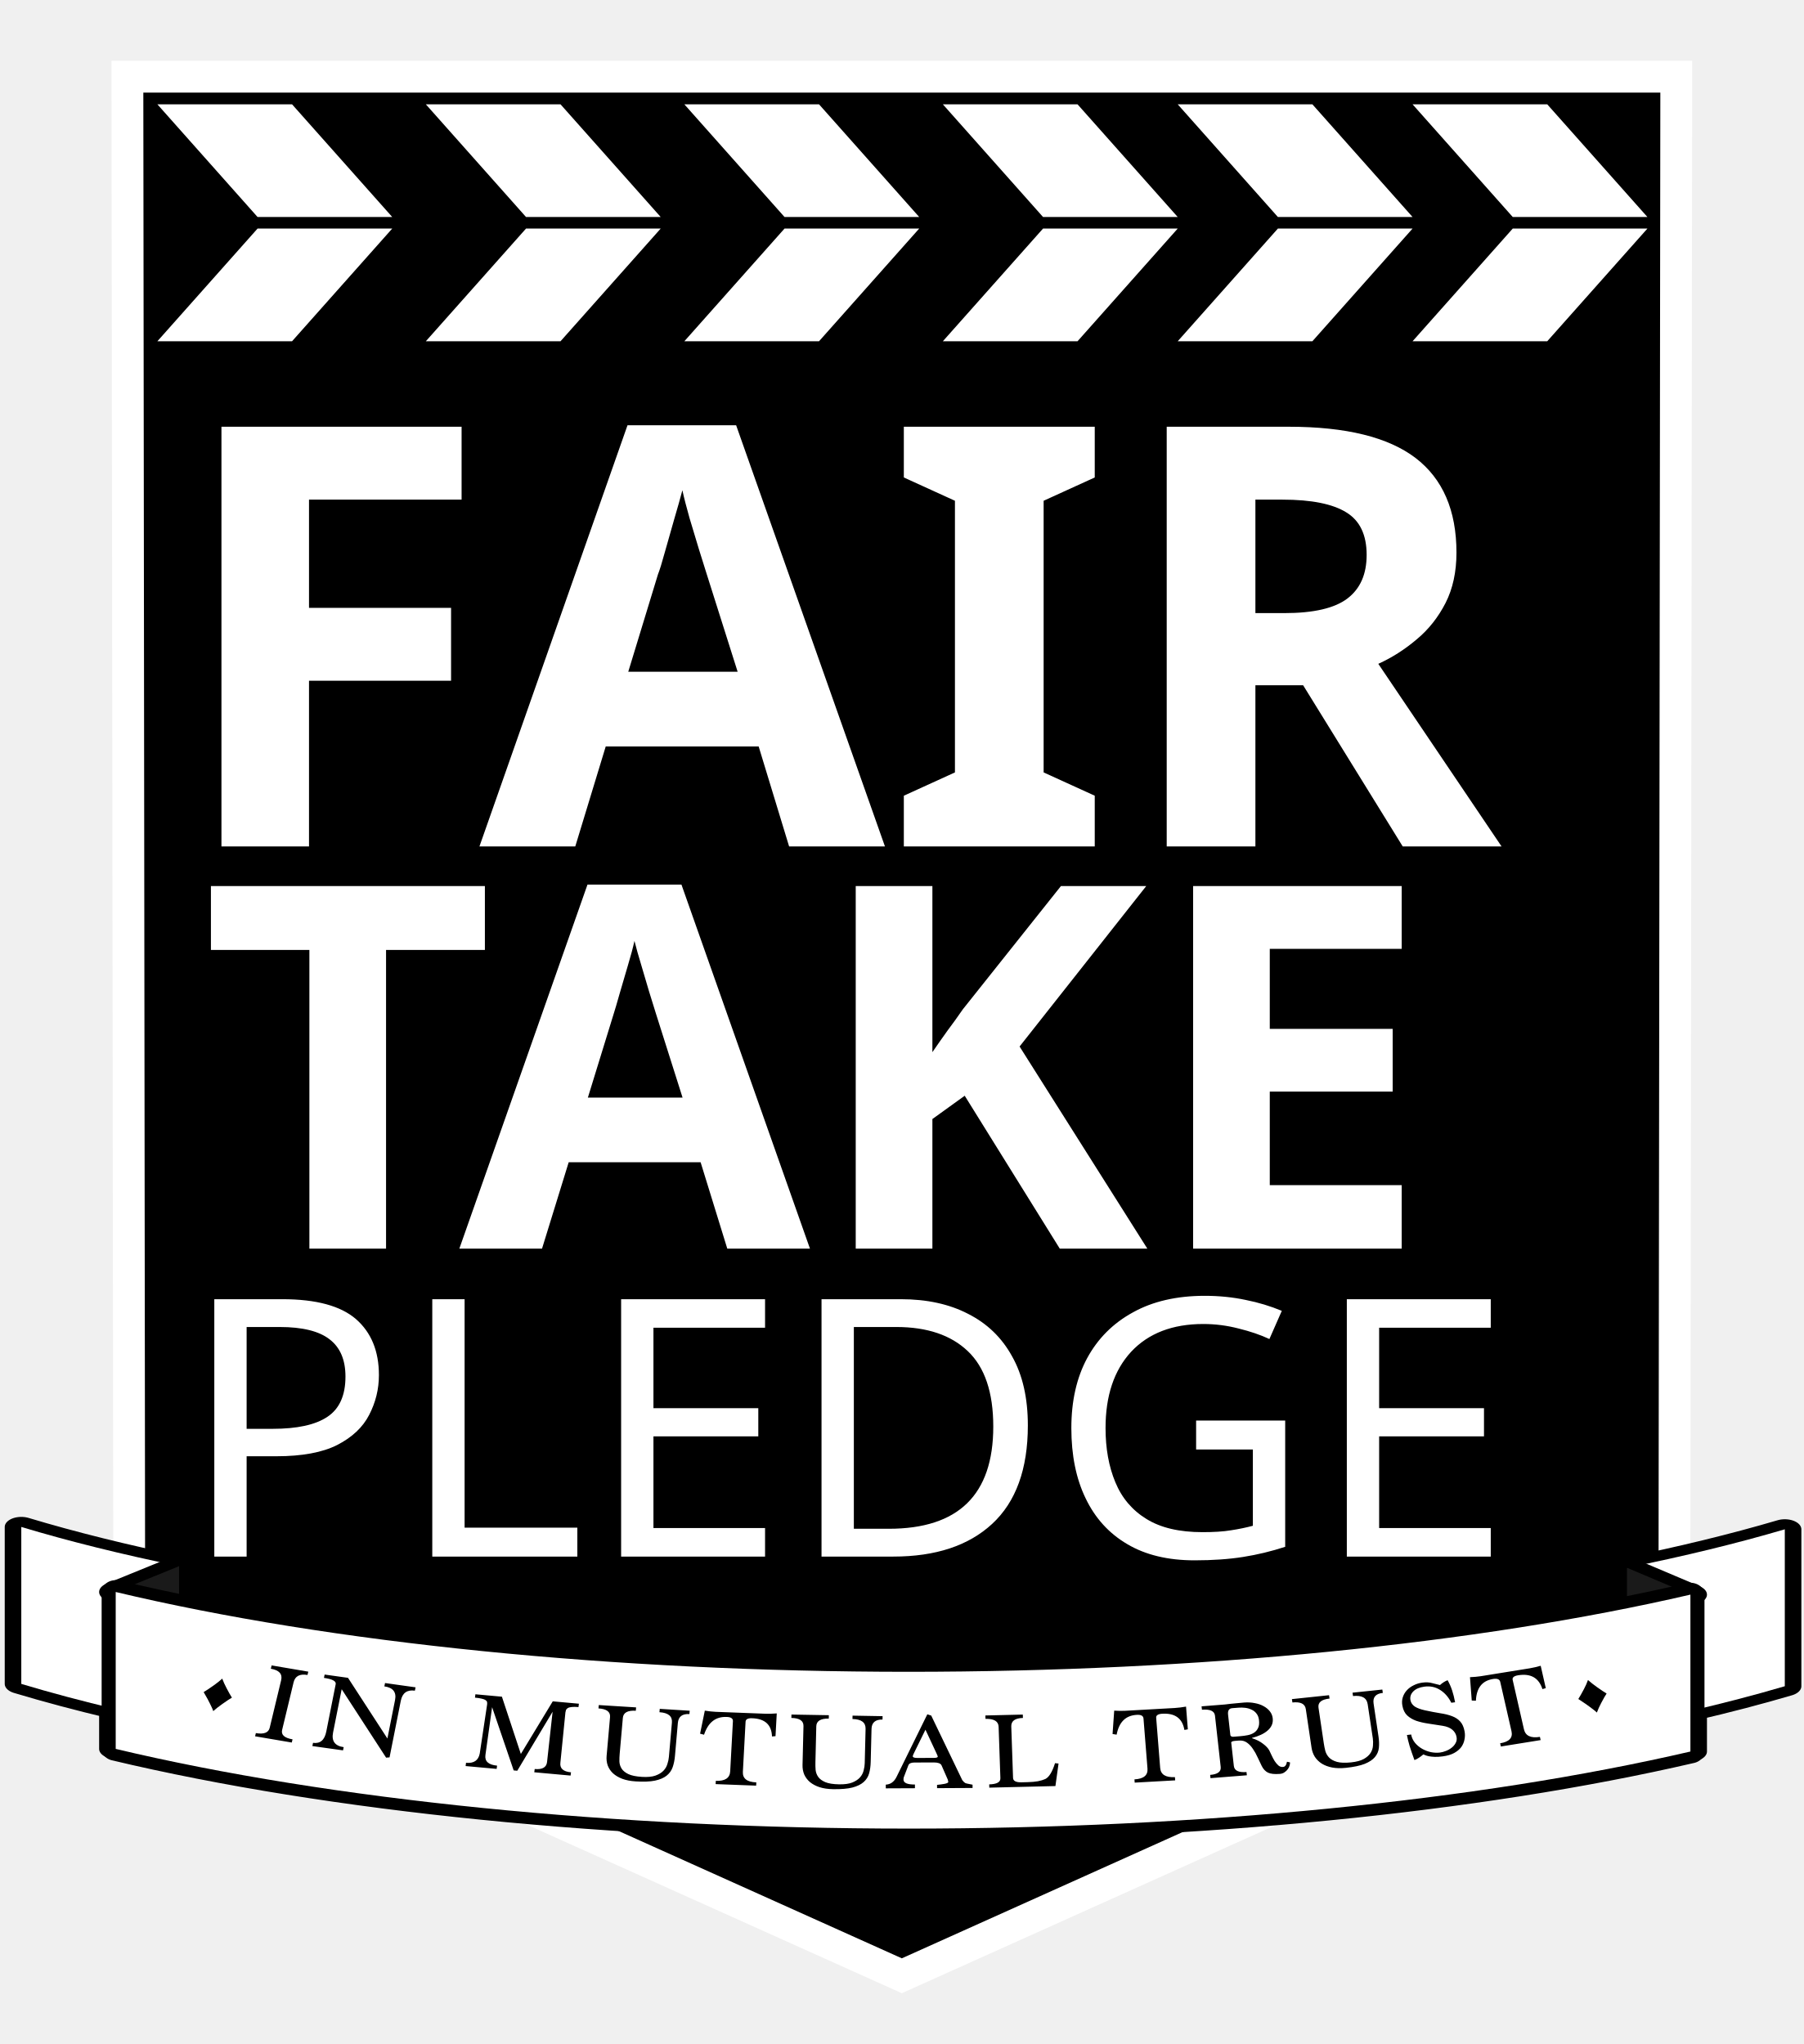
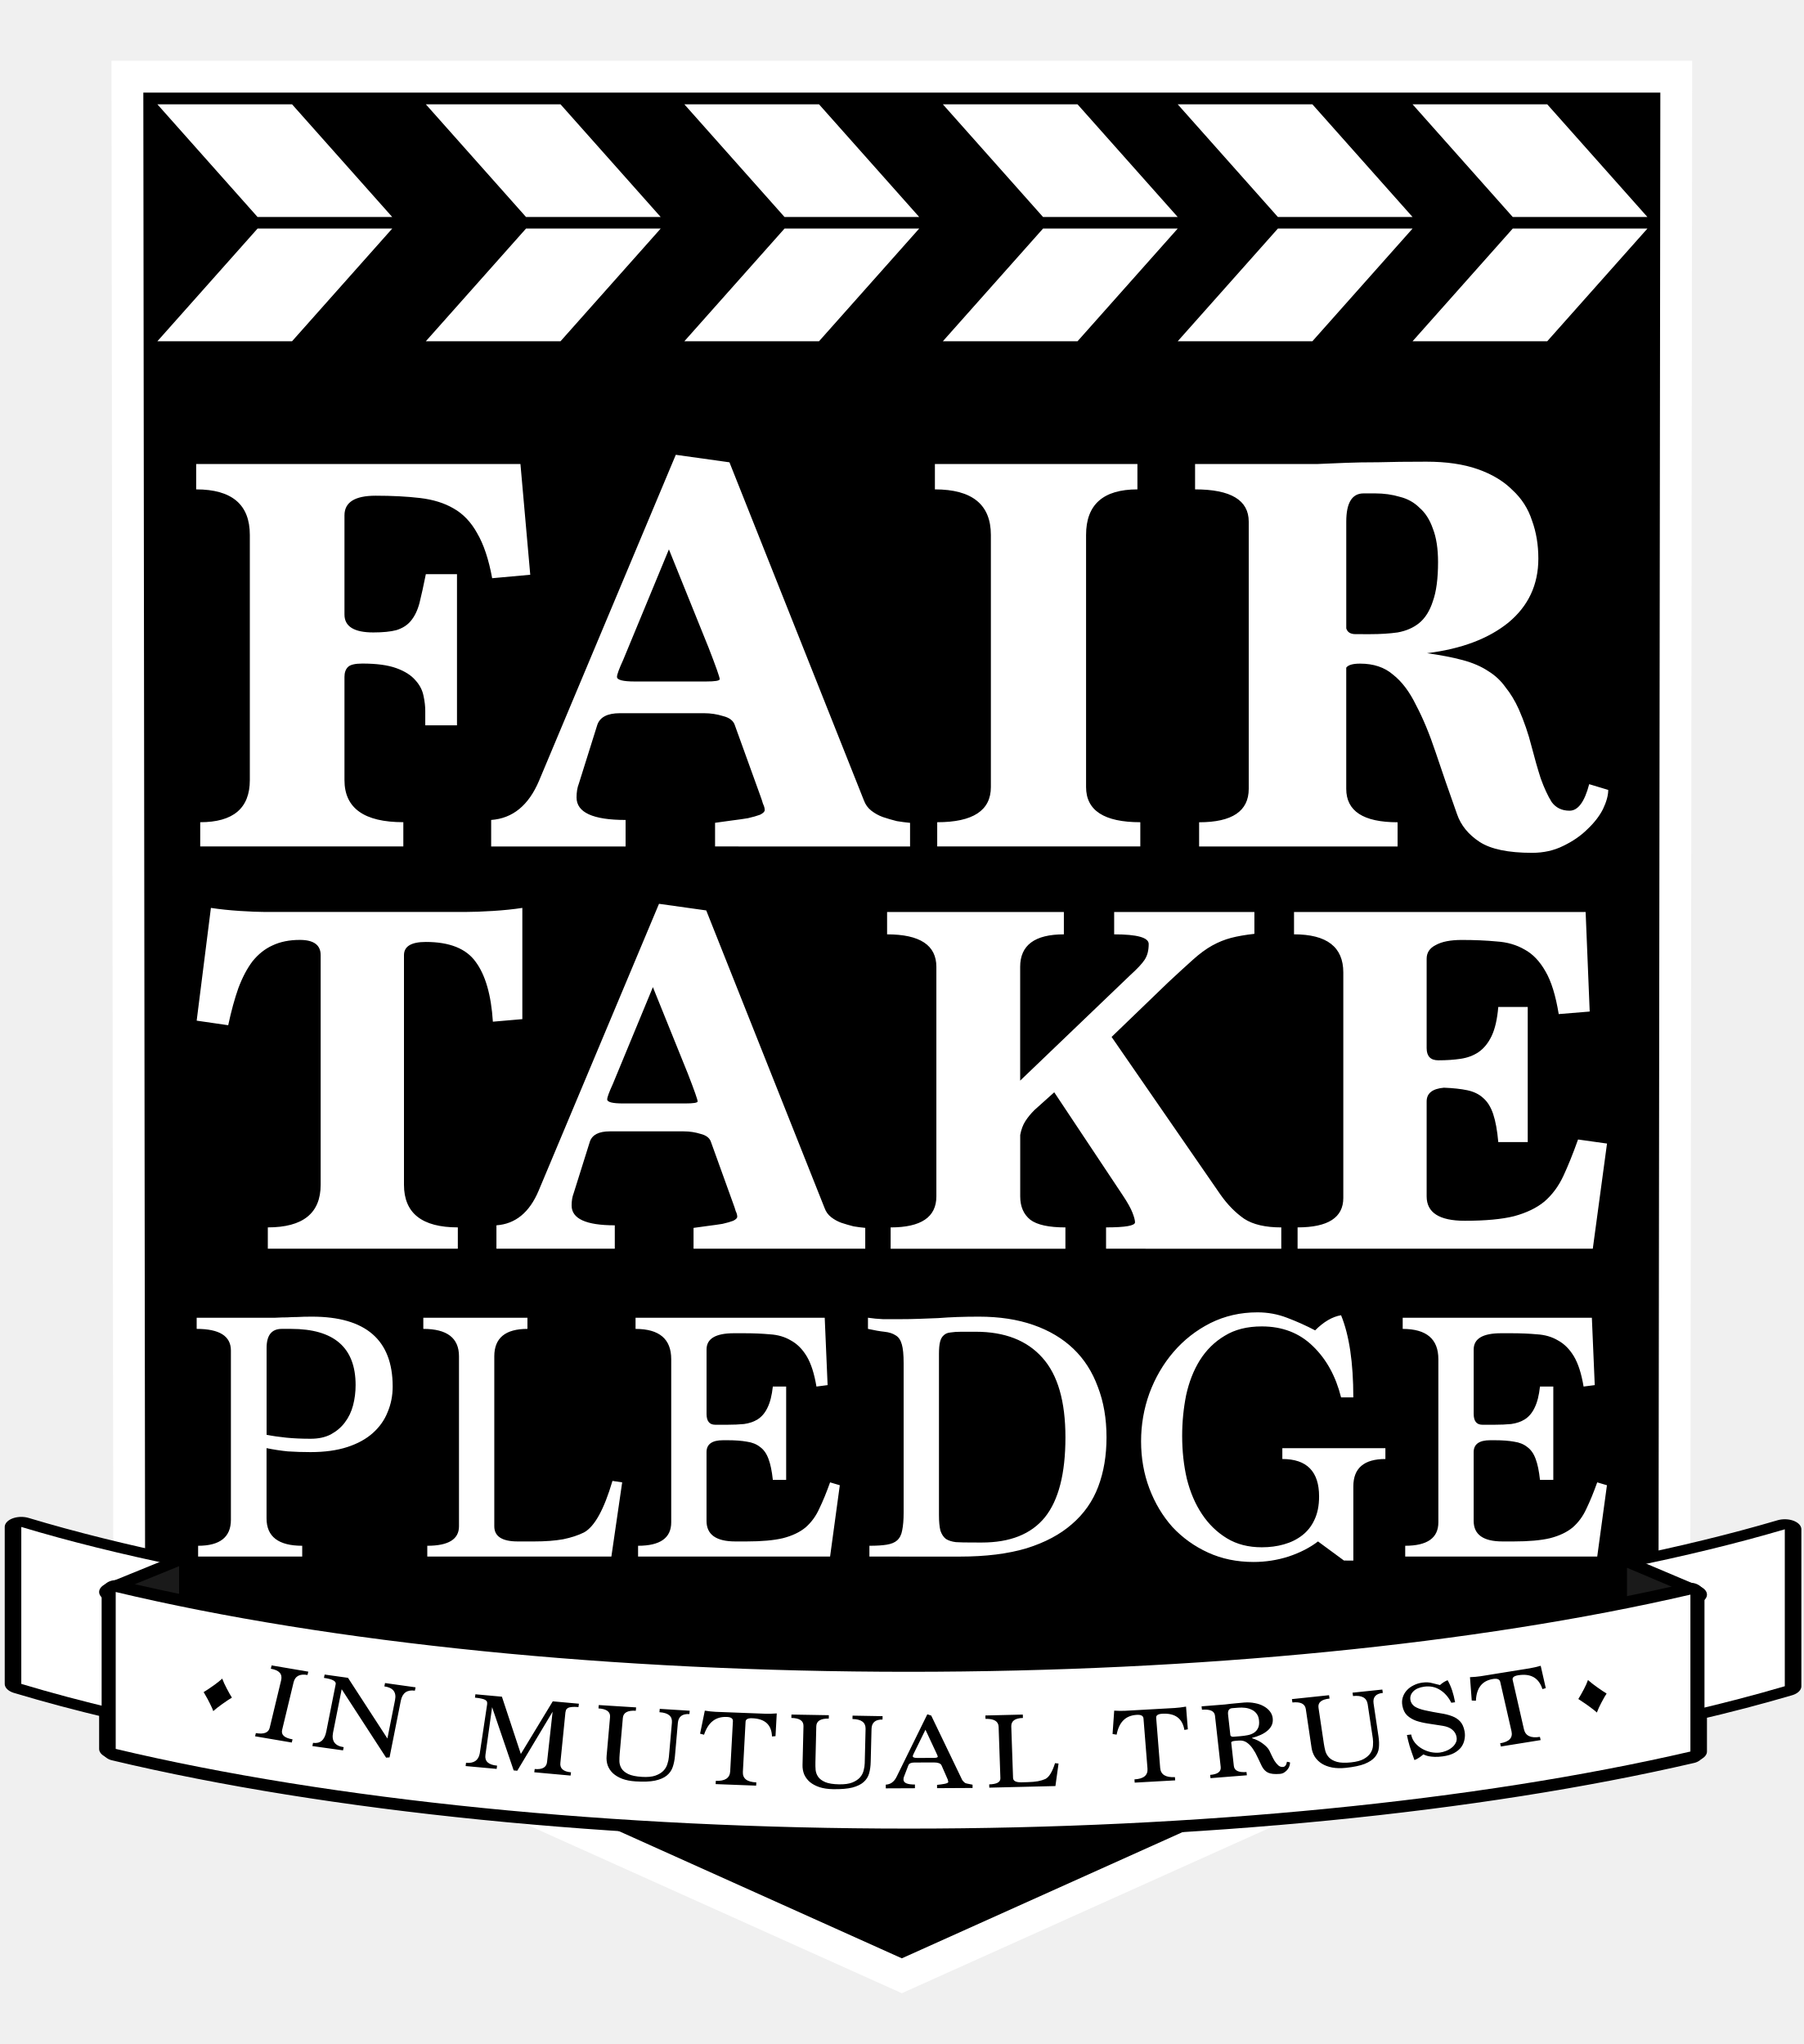
<svg xmlns="http://www.w3.org/2000/svg" width="75mm" height="85mm" viewBox="0 0 75 85" version="1.1" id="svg1">
  <defs id="defs1" />
  <g id="layer1" style="display:inline">
    <path id="path12" style="display:inline;fill:#ffffff;fill-opacity:1;stroke:#ffffff;stroke-width:2.646;stroke-dasharray:none;stroke-opacity:1" d="M 37.495,81.437 6.035,67.291 5.959,3.85 l 63.072,-1e-6 -0.077,63.441 z" />
    <path id="path1" style="stroke-width:0.265" d="M 37.495,81.437 6.035,67.291 5.959,3.85 l 63.072,-1e-6 -0.077,63.441 z" />
-     <text xml:space="preserve" style="font-weight:bold;font-size:24.441px;font-family:Marion;-inkscape-font-specification:'Marion Bold';writing-mode:lr-tb;direction:ltr;fill:#ffffff;stroke-width:6.62;paint-order:stroke fill markers" x="7.004" y="35.2" id="text1">
-       <tspan id="tspan1" style="stroke-width:6.62" x="7.004" y="35.2">FAIR</tspan>
-     </text>
-     <text xml:space="preserve" style="font-weight:bold;font-size:21.122px;font-family:Marion;-inkscape-font-specification:'Marion Bold';writing-mode:lr-tb;direction:ltr;fill:#ffffff;stroke-width:5.721;paint-order:stroke fill markers" x="8.346" y="51.928" id="text2">
-       <tspan id="tspan2" style="stroke-width:5.721" x="8.346" y="51.928">TAKE</tspan>
-     </text>
-     <text xml:space="preserve" style="font-weight:bold;font-size:14.981px;font-family:Marion;-inkscape-font-specification:'Marion Bold';writing-mode:lr-tb;direction:ltr;fill:#ffffff;stroke-width:4.057;paint-order:stroke fill markers" x="7.458" y="64.73" id="text6">
-       <tspan id="tspan3" style="font-style:normal;font-variant:normal;font-weight:normal;font-stretch:normal;font-family:Marion;-inkscape-font-specification:Marion;stroke-width:4.057" x="7.458" y="64.73">PLEDGE</tspan>
-     </text>
+     <path d="m 8.324,35.2 v -1.008 q 2.063,0 2.063,-1.751 V 22.246 q 0,-1.895 -2.231,-1.895 V 19.295 H 21.638 l 0.408,4.606 -1.583,0.144 q -0.216,-1.175 -0.624,-1.871 -0.384,-0.696 -0.984,-1.032 -0.576,-0.336 -1.391,-0.432 -0.816,-0.096 -1.847,-0.096 -1.295,0 -1.295,0.816 v 4.126 q 0,0.744 1.199,0.744 0.6,0 0.96,-0.096 0.384,-0.12 0.6,-0.384 0.24,-0.288 0.36,-0.744 0.12,-0.48 0.264,-1.199 h 1.295 v 6.285 h -1.319 v -0.6 q 0,-0.288 -0.072,-0.624 -0.072,-0.36 -0.336,-0.648 -0.264,-0.312 -0.792,-0.504 -0.528,-0.192 -1.415,-0.192 -0.456,0 -0.6,0.144 -0.144,0.144 -0.144,0.408 v 4.294 q 0,1.751 2.447,1.751 v 1.008 z m 21.406,0 v -0.984 q 0.336,-0.048 0.696,-0.096 0.384,-0.048 0.672,-0.096 0.312,-0.072 0.504,-0.144 0.192,-0.096 0.192,-0.192 0,-0.12 -0.072,-0.264 -0.048,-0.168 -0.12,-0.36 L 30.545,30.138 Q 30.449,29.875 30.065,29.779 29.681,29.659 29.273,29.659 H 25.771 q -0.768,0 -0.936,0.48 l -0.768,2.447 q -0.048,0.12 -0.072,0.264 -0.024,0.144 -0.024,0.312 0,0.936 2.039,0.936 v 1.103 h -5.589 v -1.103 q 1.343,-0.096 1.991,-1.631 l 5.685,-13.554 2.231,0.312 5.589,14.057 q 0.096,0.264 0.312,0.432 0.216,0.168 0.48,0.264 0.288,0.096 0.576,0.168 0.288,0.048 0.552,0.072 v 0.984 z m -1.919,-12.354 -1.895,4.582 q -0.264,0.576 -0.264,0.72 0,0.192 0.744,0.192 h 2.951 q 0.576,0 0.576,-0.096 0,-0.12 -0.456,-1.295 z m 11.155,12.354 v -1.008 q 2.231,0 2.231,-1.463 V 22.246 q 0,-1.895 -2.327,-1.895 v -1.056 h 8.42 v 1.056 q -2.135,0 -2.135,1.895 V 32.729 q 0,1.463 2.255,1.463 v 1.008 z m 17.992,-8.828 q 0.648,0 1.151,-0.072 0.528,-0.096 0.888,-0.384 0.384,-0.312 0.576,-0.912 0.216,-0.6 0.216,-1.631 0,-0.84 -0.216,-1.391 -0.192,-0.552 -0.552,-0.864 -0.336,-0.336 -0.816,-0.456 -0.48,-0.144 -1.032,-0.144 h -0.48 q -0.72,0 -0.72,1.175 v 4.438 q 0.072,0.24 0.384,0.24 z m 9.907,6.477 q 0,0.336 -0.216,0.792 -0.216,0.432 -0.648,0.84 -0.408,0.408 -1.008,0.696 -0.576,0.288 -1.295,0.288 -1.487,0 -2.183,-0.456 -0.696,-0.456 -0.936,-1.151 -0.504,-1.415 -0.888,-2.567 -0.384,-1.151 -0.816,-1.967 -0.408,-0.84 -0.96,-1.271 -0.528,-0.456 -1.367,-0.456 -0.456,0 -0.576,0.168 v 5.038 q 0,1.391 2.135,1.391 v 1.008 h -8.252 v -1.008 q 2.063,0 2.063,-1.391 V 21.694 q 0,-1.343 -2.231,-1.343 v -1.056 h 3.766 q 0.792,0 1.343,0 0.552,-0.024 1.151,-0.048 0.6,-0.024 1.367,-0.024 0.792,-0.024 1.991,-0.024 1.247,0 2.135,0.312 0.888,0.312 1.439,0.864 0.576,0.528 0.816,1.271 0.264,0.72 0.264,1.583 0,1.631 -1.247,2.663 -1.247,1.008 -3.382,1.271 0.864,0.12 1.487,0.288 0.624,0.168 1.056,0.456 0.432,0.264 0.72,0.672 0.312,0.384 0.552,0.912 0.336,0.768 0.528,1.535 0.192,0.744 0.384,1.343 0.216,0.6 0.456,0.984 0.264,0.36 0.744,0.36 0.528,0 0.816,-1.103 z" id="text1" style="font-weight:bold;font-size:23.989px;font-family:Marion;-inkscape-font-specification:'Marion Bold';fill:#ffffff;stroke-width:6.62;paint-order:stroke fill markers" aria-label="FAIR" />
+     <path d="m 11.135,51.928 v -0.887 q 2.197,0 2.197,-1.774 v -9.547 q 0,-0.634 -0.866,-0.634 -0.655,0 -1.141,0.232 -0.465,0.211 -0.824,0.655 -0.338,0.444 -0.591,1.119 -0.232,0.655 -0.422,1.542 L 8.177,42.444 8.769,37.755 q 0.549,0.084 1.204,0.127 0.655,0.042 1.035,0.042 h 8.343 q 0.465,0 1.141,-0.042 0.676,-0.042 1.225,-0.127 v 4.626 l -1.225,0.106 q -0.106,-1.669 -0.718,-2.492 -0.591,-0.824 -2.07,-0.824 -0.908,0 -0.908,0.549 v 9.547 q 0,1.774 2.239,1.774 v 0.887 z m 17.7,0 v -0.866 q 0.296,-0.042 0.613,-0.084 0.338,-0.042 0.591,-0.084 0.275,-0.063 0.444,-0.127 0.169,-0.084 0.169,-0.169 0,-0.106 -0.063,-0.232 -0.042,-0.148 -0.106,-0.317 L 29.553,47.471 q -0.084,-0.232 -0.422,-0.317 -0.338,-0.106 -0.697,-0.106 h -3.084 q -0.676,0 -0.824,0.422 l -0.676,2.154 q -0.042,0.106 -0.063,0.232 -0.021,0.127 -0.021,0.275 0,0.824 1.795,0.824 v 0.972 h -4.921 v -0.972 q 1.183,-0.084 1.753,-1.436 l 5.006,-11.934 1.964,0.275 4.921,12.378 q 0.084,0.232 0.275,0.38 0.19,0.148 0.422,0.232 0.253,0.084 0.507,0.148 0.253,0.042 0.486,0.063 v 0.866 z M 27.145,41.05 25.477,45.084 q -0.232,0.507 -0.232,0.634 0,0.169 0.655,0.169 h 2.598 q 0.507,0 0.507,-0.084 0,-0.106 -0.401,-1.141 z m 18.841,10.878 v -0.887 q 1.204,0 1.204,-0.211 0,-0.127 -0.106,-0.401 -0.106,-0.275 -0.401,-0.718 l -2.851,-4.288 -0.824,0.739 q -0.232,0.232 -0.38,0.465 -0.148,0.232 -0.211,0.57 v 2.556 q 0,0.634 0.422,0.972 0.422,0.317 1.457,0.317 v 0.887 h -7.266 v -0.887 q 1.901,0 1.901,-1.288 v -9.547 q 0,-1.352 -2.049,-1.352 v -0.929 h 7.35 v 0.929 q -1.817,0 -1.817,1.352 v 4.731 l 4.562,-4.372 q 0.465,-0.422 0.613,-0.655 0.169,-0.253 0.169,-0.655 0,-0.401 -1.436,-0.401 v -0.929 h 5.83 v 0.908 q -0.57,0.063 -0.972,0.169 -0.401,0.106 -0.782,0.317 -0.38,0.211 -0.803,0.591 -0.401,0.359 -1.014,0.929 l -2.366,2.281 4.52,6.548 q 0.444,0.634 0.993,1.014 0.549,0.359 1.542,0.359 v 0.887 z m 7.963,0 v -0.887 q 1.901,0 1.901,-1.225 v -9.378 q 0,-1.584 -2.049,-1.584 v -0.929 h 12.124 l 0.169,4.14 -1.288,0.106 q -0.19,-1.162 -0.549,-1.774 -0.359,-0.634 -0.866,-0.908 -0.507,-0.296 -1.162,-0.338 -0.655,-0.063 -1.457,-0.063 -0.697,0 -1.077,0.211 -0.38,0.19 -0.38,0.57 v 3.717 q 0,0.507 0.486,0.507 0.507,0 0.929,-0.063 0.422,-0.063 0.739,-0.275 0.338,-0.232 0.549,-0.676 0.211,-0.444 0.275,-1.204 h 1.225 v 5.618 h -1.225 q -0.063,-0.718 -0.211,-1.162 -0.148,-0.444 -0.422,-0.676 -0.253,-0.232 -0.655,-0.317 -0.401,-0.084 -0.972,-0.106 -0.718,0.063 -0.718,0.57 v 3.95 q 0,1.014 1.584,1.014 1.288,0 2.049,-0.19 0.782,-0.211 1.267,-0.613 0.486,-0.422 0.782,-1.056 0.296,-0.634 0.613,-1.521 l 1.204,0.169 -0.591,4.372 z" id="text2" style="font-weight:bold;font-size:21.122px;font-family:Marion;-inkscape-font-specification:'Marion Bold';fill:#ffffff;stroke-width:5.721;paint-order:stroke fill markers" aria-label="TAKE" />
+     <path style="font-size:14.981px;font-family:Marion;-inkscape-font-specification:Marion;fill:#ffffff;stroke-width:4.057;paint-order:stroke fill markers" d="m 8.237,64.73 v -0.449 q 1.363,0 1.363,-1.079 v -7.041 q 0,-0.899 -1.423,-0.899 v -0.464 h 2.502 q 0.494,0 0.764,0 0.285,-0.015 0.494,-0.015 0.225,-0.015 0.434,-0.015 0.225,-0.015 0.599,-0.015 3.356,0 3.356,2.906 0,0.569 -0.21,1.064 -0.195,0.494 -0.614,0.869 -0.419,0.375 -1.064,0.584 -0.644,0.21 -1.528,0.21 -0.479,0 -0.944,-0.03 -0.449,-0.045 -0.884,-0.135 v 2.921 q 0,1.139 1.483,1.139 v 0.449 z m 3.476,-9.468 q -0.629,0 -0.629,0.794 v 3.61 q 0.375,0.075 0.824,0.12 0.449,0.045 1.004,0.045 0.494,0 0.839,-0.18 0.36,-0.195 0.584,-0.494 0.24,-0.315 0.345,-0.719 0.105,-0.404 0.105,-0.839 0,-2.337 -2.682,-2.337 z m 6.052,9.468 v -0.449 q 1.318,0 1.318,-0.809 V 56.401 q 0,-1.139 -1.483,-1.139 v -0.464 h 4.329 v 0.464 q -1.378,0 -1.378,1.139 v 7.071 q 0,0.629 0.974,0.629 h 0.689 q 0.689,0 1.198,-0.09 0.509,-0.105 0.869,-0.285 0.659,-0.36 1.183,-2.142 l 0.404,0.06 -0.449,3.086 z m 8.764,0 v -0.449 q 1.378,0 1.378,-0.974 v -6.786 q 0,-1.258 -1.483,-1.258 v -0.464 h 7.865 l 0.12,2.801 -0.464,0.06 q -0.135,-0.809 -0.404,-1.258 -0.27,-0.449 -0.659,-0.659 -0.375,-0.225 -0.869,-0.255 -0.494,-0.045 -1.079,-0.045 h -0.419 q -1.139,0 -1.139,0.674 v 2.682 q 0,0.449 0.36,0.449 h 0.509 q 0.375,0 0.689,-0.03 0.33,-0.045 0.569,-0.195 0.255,-0.165 0.404,-0.479 0.165,-0.33 0.225,-0.884 h 0.554 v 3.88 h -0.554 q -0.06,-0.554 -0.18,-0.869 -0.12,-0.33 -0.345,-0.494 -0.225,-0.18 -0.554,-0.225 -0.33,-0.06 -0.809,-0.06 h -0.18 q -0.689,0 -0.689,0.494 v 2.861 q 0,0.854 1.198,0.854 h 0.464 q 0.944,0 1.513,-0.135 0.584,-0.15 0.944,-0.449 0.36,-0.315 0.569,-0.779 0.225,-0.464 0.449,-1.094 l 0.404,0.12 -0.404,2.966 z m 9.618,0 v -0.449 q 0.449,0 0.719,-0.045 0.285,-0.045 0.434,-0.18 0.165,-0.15 0.21,-0.419 0.06,-0.285 0.06,-0.734 v -6.217 q 0,-0.524 -0.075,-0.779 -0.075,-0.27 -0.255,-0.375 -0.18,-0.12 -0.464,-0.15 -0.285,-0.03 -0.689,-0.12 v -0.464 q 0.3,0.045 0.629,0.06 0.33,0 0.674,0 0.449,0 0.839,-0.015 0.404,-0.015 0.779,-0.03 0.39,-0.03 0.794,-0.045 0.419,-0.015 0.899,-0.015 1.273,0 2.262,0.345 0.989,0.345 1.663,0.989 0.674,0.644 1.019,1.588 0.36,0.929 0.36,2.097 0,1.139 -0.345,2.052 -0.345,0.914 -1.094,1.558 -0.734,0.644 -1.888,1.004 -1.154,0.345 -2.771,0.345 z m 4.674,-0.584 q 1.768,0 2.622,-1.049 0.854,-1.064 0.854,-3.326 0,-2.247 -0.959,-3.311 -0.959,-1.079 -2.771,-1.079 h -0.599 q -0.27,0 -0.449,0.03 -0.18,0.015 -0.285,0.12 -0.105,0.09 -0.15,0.27 -0.045,0.18 -0.045,0.494 v 6.711 q 0,0.404 0.06,0.644 0.075,0.225 0.225,0.345 0.165,0.105 0.419,0.135 0.255,0.015 0.629,0.015 z m 15.056,0.749 -1.079,-0.794 q -0.509,0.39 -1.228,0.629 -0.704,0.225 -1.453,0.225 -1.034,0 -1.888,-0.39 -0.854,-0.39 -1.483,-1.064 -0.614,-0.689 -0.959,-1.603 -0.345,-0.914 -0.345,-1.962 0,-1.034 0.345,-1.992 0.36,-0.974 1.004,-1.723 0.644,-0.749 1.528,-1.198 0.899,-0.449 1.962,-0.449 0.644,0 1.228,0.225 0.599,0.225 1.169,0.524 0.539,-0.539 1.079,-0.629 0.509,1.243 0.509,3.416 h -0.509 q -0.33,-1.318 -1.169,-2.127 -0.839,-0.824 -2.127,-0.824 -0.914,0 -1.543,0.39 -0.629,0.375 -1.034,1.019 -0.39,0.629 -0.569,1.453 -0.165,0.824 -0.165,1.693 0,0.944 0.195,1.783 0.21,0.839 0.629,1.468 0.419,0.629 1.034,1.004 0.614,0.375 1.453,0.375 0.494,0 0.914,-0.12 0.434,-0.12 0.764,-0.375 0.33,-0.255 0.509,-0.644 0.195,-0.404 0.195,-0.974 0,-1.558 -1.528,-1.558 v -0.449 h 4.285 v 0.449 q -1.333,0 -1.333,1.139 v 3.086 z m 2.547,-0.165 v -0.449 q 1.378,0 1.378,-0.974 v -6.786 q 0,-1.258 -1.483,-1.258 v -0.464 h 7.865 l 0.12,2.801 -0.464,0.06 q -0.135,-0.809 -0.404,-1.258 -0.27,-0.449 -0.659,-0.659 -0.375,-0.225 -0.869,-0.255 -0.494,-0.045 -1.079,-0.045 h -0.419 q -1.139,0 -1.139,0.674 v 2.682 q 0,0.449 0.36,0.449 h 0.509 q 0.375,0 0.689,-0.03 0.33,-0.045 0.569,-0.195 0.255,-0.165 0.404,-0.479 0.165,-0.33 0.225,-0.884 h 0.554 v 3.88 h -0.554 q -0.06,-0.554 -0.18,-0.869 -0.12,-0.33 -0.345,-0.494 -0.225,-0.18 -0.554,-0.225 -0.33,-0.06 -0.809,-0.06 h -0.18 q -0.689,0 -0.689,0.494 v 2.861 q 0,0.854 1.198,0.854 h 0.464 q 0.944,0 1.513,-0.135 0.584,-0.15 0.944,-0.449 0.36,-0.315 0.569,-0.779 0.225,-0.464 0.449,-1.094 l 0.404,0.12 -0.404,2.966 z" id="text6" aria-label="PLEDGE" />
  </g>
  <g id="g38" transform="matrix(0.7750687,0,0,0.4313465,-49.49624,-22.1808)" style="display:inline">
    <path id="path35" style="display:inline;fill:#ffffff;stroke-width:0.233" d="m 72.303,61.48 5.374,10.864 h 7.224 L 79.527,61.48 Z" />
    <path id="path36" style="display:inline;fill:#ffffff;stroke-width:0.233" d="m 86.704,61.48 5.374,10.864 H 99.302 L 93.928,61.48 Z" />
    <path id="path37" style="display:inline;fill:#ffffff;stroke-width:0.233" d="m 100.571,61.48 5.374,10.864 h 7.224 l -5.374,-10.864 z" />
    <path id="path38" style="display:inline;fill:#ffffff;stroke-width:0.233" d="m 114.438,61.48 5.374,10.864 h 7.224 l -5.374,-10.864 z" />
    <path id="path8" style="display:inline;fill:#ffffff;stroke-width:0.233" d="m 127.036,61.48 5.374,10.864 h 7.224 l -5.374,-10.864 z" />
    <path id="path10" style="display:inline;fill:#ffffff;stroke-width:0.233" d="m 139.634,61.48 5.374,10.864 h 7.224 l -5.374,-10.864 z" />
  </g>
  <g id="layer2" style="fill:#0000ff" transform="matrix(1.038161,0,0,0.8735901,-1.432783,5.935114)">
    <path style="display:inline;opacity:1;fill:#ffffff;stroke:#000000;stroke-width:1.323;stroke-linecap:round;stroke-linejoin:round;stroke-dasharray:none;stroke-opacity:1;paint-order:stroke fill markers" d="m 2.331,128.301 v 10.328 a 46.405,19.497 0 0 0 3.77,1.657 v 2.62 a 46.405,19.497 0 0 0 31.668,5.245 46.405,19.497 0 0 0 31.221,-5.073 v -2.671 a 46.405,19.497 0 0 0 3.77,-1.625 V 128.455 a 46.405,19.497 0 0 1 -6.302,2.531 v 2.668 a 46.405,19.497 0 0 1 -28.689,4.178 46.405,19.497 0 0 1 -29.136,-4.328 v -2.624 a 46.405,19.497 0 0 1 -6.302,-2.58 z" id="path22" transform="matrix(1.002786,0,0,0.7233087,-0.104615,-26.90766)" />
    <path style="display:inline;opacity:1;fill:#1a1a1a;stroke:#000000;stroke-width:1.323;stroke-linecap:round;stroke-linejoin:round;stroke-dasharray:none;stroke-opacity:1;paint-order:stroke fill markers" d="m 6.101,132.58 2.532,-1.699 v 6.173 z" id="path24" transform="matrix(1.002786,0,0,0.7233087,-0.104615,-26.90766)" />
    <path style="display:inline;opacity:1;fill:#1a1a1a;stroke:#000000;stroke-width:1.323;stroke-linecap:round;stroke-linejoin:round;stroke-dasharray:none;stroke-opacity:1;paint-order:stroke fill markers" d="m 68.99,132.753 -2.532,-1.767 v 5.671 z" id="path25" transform="matrix(1.002786,0,0,0.7233087,-0.104615,-26.90766)" />
    <path id="path23" style="display:inline;opacity:1;fill:#ffffff;stroke:#000000;stroke-width:1.127;stroke-linecap:round;stroke-linejoin:round;stroke-dasharray:none;stroke-opacity:1;paint-order:stroke fill markers" d="m 6.014,68.989 v 7.469 a 46.535,14.102 0 0 0 31.756,3.794 46.535,14.102 0 0 0 31.308,-3.669 v -7.469 a 46.535,14.102 0 0 1 -31.308,3.674 46.535,14.102 0 0 1 -31.756,-3.799 z" />
    <path id="path17" style="display:inline;opacity:0.5;fill:none;stroke:#000000;stroke-width:0;stroke-dasharray:none;stroke-opacity:1;paint-order:stroke fill markers" d="m 7.075,74.775 c 7.341,1.971 15.105,2.929 22.89,3.353 10.185,0.512 20.525,0.072 30.511,-1.61 2.552,-0.44 5.074,-0.975 7.54,-1.623 v -5.847 c -9.761,2.45 -20.159,3.329 -30.456,3.348 -10.045,-0.025 -20.164,-0.933 -29.707,-3.258 -0.801,-0.385 -0.88,-0.027 -0.777,0.519 z" />
    <g id="text27" style="font-weight:bold;font-size:5.186px;line-height:0;font-family:Marion;-inkscape-font-specification:'Marion Bold';letter-spacing:0.417px;fill:#00ffff;stroke:#000000;stroke-width:0;stroke-linecap:round;stroke-linejoin:round;paint-order:stroke fill markers" aria-label="♦IN MUTUAL TRUST♦">
      <path style="font-weight:normal;font-size:2.593px;-inkscape-font-specification:Marion;fill:#000000" d="m 10.28,73.113 q 0.066,0.212 0.177,0.462 0.127,0.29 0.211,0.443 -0.114,0.075 -0.385,0.303 -0.22,0.185 -0.363,0.339 -0.018,-0.072 -0.056,-0.17 Q 9.798,74.319 9.696,74.088 9.674,74.037 9.536,73.754 9.694,73.641 9.951,73.425 10.142,73.264 10.28,73.113 Z" id="path30" />
      <path style="font-weight:normal;-inkscape-font-specification:Marion;fill:#000000" d="m 11.596,75.858 0.031,-0.152 q 0.483,0.098 0.554,-0.253 l 0.458,-2.262 q 0.091,-0.447 -0.413,-0.549 l 0.032,-0.158 1.469,0.297 -0.032,0.158 q -0.468,-0.095 -0.558,0.353 l -0.458,2.262 q -0.071,0.351 0.417,0.449 l -0.031,0.152 z m 5.247,1.017 -1.779,-3.258 -0.345,2.061 q -0.102,0.609 0.425,0.697 l -0.026,0.153 -1.228,-0.205 0.026,-0.153 q 0.43,0.072 0.531,-0.537 l 0.377,-2.256 q 0.036,-0.215 -0.47,-0.299 l 0.027,-0.159 0.936,0.156 1.578,2.888 0.306,-1.831 q 0.094,-0.563 -0.428,-0.65 l 0.027,-0.159 1.223,0.204 -0.027,0.159 q -0.471,-0.079 -0.565,0.484 l -0.45,2.691 z m 5.934,0.696 0.017,-0.155 q 0.454,0.049 0.494,-0.327 l 0.223,-2.401 -1.415,2.81 -0.144,-0.016 -0.864,-3.009 -0.267,2.272 q -0.054,0.453 0.466,0.51 l -0.017,0.155 -1.243,-0.135 0.017,-0.155 q 0.469,0.051 0.549,-0.441 l 0.29,-2.295 0.006,-0.052 q 0.006,-0.057 -0.004,-0.105 -0.005,-0.048 -0.058,-0.09 -0.048,-0.042 -0.149,-0.068 -0.101,-0.032 -0.276,-0.051 l 0.017,-0.16 1.062,0.115 0.758,2.727 1.278,-2.506 1.047,0.113 -0.017,0.16 q -0.17,-0.018 -0.271,-0.003 -0.1,0.01 -0.157,0.051 -0.051,0.036 -0.072,0.091 -0.016,0.056 -0.023,0.117 L 23.823,77.11 q -0.045,0.412 0.425,0.463 l -0.017,0.155 z m 5.512,-2.364 q 0.034,-0.455 -0.499,-0.495 l 0.012,-0.16 1.2,0.089 -0.012,0.16 q -0.429,-0.032 -0.463,0.423 l -0.116,1.572 q -0.022,0.295 -0.092,0.534 -0.07,0.239 -0.243,0.403 -0.168,0.159 -0.465,0.236 -0.297,0.072 -0.778,0.036 -0.305,-0.023 -0.532,-0.123 -0.221,-0.1 -0.371,-0.261 -0.144,-0.161 -0.212,-0.374 -0.062,-0.213 -0.044,-0.456 l 0.137,-1.846 q 0.028,-0.378 -0.463,-0.414 l 0.012,-0.16 1.495,0.111 -0.012,0.16 q -0.491,-0.036 -0.519,0.341 l -0.127,1.712 q -0.013,0.176 -0.011,0.363 0.007,0.183 0.089,0.339 0.082,0.152 0.267,0.259 0.19,0.108 0.547,0.134 0.331,0.024 0.535,-0.059 0.209,-0.089 0.324,-0.231 0.115,-0.142 0.159,-0.321 0.05,-0.178 0.061,-0.339 z m 1.751,2.927 0.007,-0.155 q 0.554,0.025 0.576,-0.451 l 0.109,-2.388 q 0.009,-0.192 -0.245,-0.203 -0.342,-0.016 -0.565,0.197 -0.222,0.208 -0.346,0.649 l -0.159,-0.049 0.19,-1.097 q 0.118,0.021 0.222,0.036 0.108,0.015 0.207,0.02 l 1.995,0.091 q 0.109,0.005 0.223,-1.55e-4 0.114,-0.005 0.234,-0.015 l -0.05,1.083 -0.141,0.014 q -0.024,-0.832 -0.791,-0.867 -0.259,-0.012 -0.267,0.164 L 31.131,77.55 q -0.022,0.477 0.538,0.502 l -0.007,0.155 z m 6.005,-2.631 q 0.009,-0.456 -0.525,-0.467 l 0.003,-0.161 1.203,0.025 -0.003,0.161 q -0.43,-0.009 -0.44,0.447 l -0.033,1.576 q -0.006,0.296 -0.063,0.538 -0.057,0.243 -0.221,0.416 -0.159,0.168 -0.451,0.26 -0.292,0.087 -0.774,0.077 -0.306,-0.006 -0.538,-0.094 -0.226,-0.088 -0.384,-0.241 -0.152,-0.154 -0.231,-0.363 -0.073,-0.209 -0.068,-0.453 l 0.038,-1.851 q 0.008,-0.379 -0.485,-0.389 l 0.003,-0.161 1.498,0.031 -0.003,0.161 q -0.493,-0.01 -0.5,0.368 l -0.035,1.716 q -0.004,0.176 0.008,0.363 0.017,0.182 0.107,0.334 0.09,0.147 0.28,0.244 0.195,0.097 0.553,0.105 0.332,0.007 0.531,-0.088 0.204,-0.1 0.311,-0.248 0.107,-0.148 0.142,-0.329 0.04,-0.181 0.043,-0.341 z m 2.863,2.824 -7.63e-4,-0.156 q 0.073,-0.011 0.15,-0.021 0.083,-0.011 0.145,-0.027 0.067,-0.016 0.109,-0.037 0.047,-0.026 0.046,-0.057 -0.005,-0.021 -0.011,-0.057 -2.03e-4,-0.041 -0.026,-0.098 L 39.085,77.236 q -0.058,-0.135 -0.317,-0.133 l -0.773,0.004 q -0.197,9.67e-4 -0.238,0.136 l -0.174,0.54 q -0.021,0.047 -0.02,0.135 0.001,0.239 0.458,0.236 l 8.66e-4,0.176 -1.167,0.006 -8.65e-4,-0.176 q 0.15,-0.011 0.254,-0.105 0.108,-0.094 0.18,-0.271 l 1.23,-2.973 0.156,0.061 1.244,3.074 q 0.073,0.109 0.115,0.134 0.01,0.01 0.083,0.031 0.078,0.015 0.213,0.051 l 7.64e-4,0.156 z m -0.465,-2.783 -0.451,1.091 q -0.056,0.125 -0.056,0.177 3.82e-4,0.078 0.192,0.077 l 0.653,-0.003 q 0.156,-7.63e-4 0.155,-0.063 -1.27e-4,-0.026 -0.058,-0.171 z m 2.557,2.759 -0.004,-0.156 q 0.456,-0.013 0.448,-0.293 l -0.071,-2.447 q -0.011,-0.394 -0.525,-0.379 l -0.005,-0.161 1.498,-0.043 0.005,0.161 q -0.477,0.014 -0.466,0.408 l 0.071,2.447 q 0.006,0.218 0.343,0.208 l 0.238,-0.007 q 0.238,-0.007 0.414,-0.043 0.175,-0.041 0.298,-0.107 0.224,-0.131 0.388,-0.753 l 0.141,0.017 -0.125,1.072 z m 5.823,-0.239 -0.01,-0.155 q 0.554,-0.037 0.522,-0.513 l -0.16,-2.385 q -0.013,-0.191 -0.266,-0.174 -0.342,0.023 -0.539,0.26 -0.198,0.232 -0.271,0.683 l -0.163,-0.031 0.066,-1.112 q 0.12,0.008 0.224,0.011 0.109,0.003 0.208,-0.004 l 1.992,-0.133 q 0.109,-0.007 0.222,-0.025 0.113,-0.018 0.231,-0.041 l 0.072,1.081 -0.138,0.03 q -0.118,-0.824 -0.883,-0.772 -0.259,0.017 -0.247,0.193 l 0.16,2.385 q 0.032,0.476 0.591,0.439 l 0.01,0.155 z m 4.232,-2.211 q 0.155,-0.015 0.298,-0.049 0.143,-0.034 0.249,-0.117 0.107,-0.083 0.161,-0.223 0.06,-0.141 0.038,-0.373 -0.018,-0.196 -0.103,-0.319 -0.079,-0.123 -0.2,-0.184 -0.116,-0.067 -0.253,-0.086 -0.137,-0.018 -0.266,-0.006 l -0.248,0.023 q -0.196,0.018 -0.169,0.308 l 0.093,0.986 q 0.028,0.076 0.131,0.066 z m 1.987,1.246 q 0.006,0.062 -0.017,0.153 -0.018,0.09 -0.072,0.173 -0.05,0.083 -0.132,0.148 -0.077,0.065 -0.186,0.075 -0.315,0.03 -0.474,-0.06 -0.16,-0.094 -0.254,-0.325 -0.08,-0.19 -0.163,-0.407 -0.083,-0.221 -0.188,-0.399 -0.101,-0.183 -0.236,-0.296 -0.136,-0.117 -0.322,-0.1 l -0.155,0.015 q -0.139,0.013 -0.155,0.072 l 0.105,1.12 q 0.031,0.336 0.507,0.291 l 0.015,0.155 -1.456,0.137 -0.015,-0.155 q 0.454,-0.043 0.423,-0.378 l -0.229,-2.442 q -0.031,-0.33 -0.522,-0.284 l -0.015,-0.16 0.645,-0.061 q 0.17,-0.016 0.289,-0.027 0.118,-0.016 0.226,-0.032 0.113,-0.016 0.237,-0.027 0.129,-0.017 0.309,-0.034 0.222,-0.021 0.425,0.028 0.202,0.044 0.352,0.144 0.155,0.1 0.252,0.247 0.097,0.147 0.114,0.328 0.017,0.181 -0.037,0.326 -0.054,0.146 -0.168,0.261 -0.109,0.114 -0.268,0.202 -0.158,0.088 -0.356,0.148 l 0.002,0.015 q 0.259,0.096 0.436,0.261 0.182,0.16 0.254,0.32 0.041,0.1 0.096,0.241 0.055,0.141 0.119,0.265 0.069,0.124 0.15,0.21 0.081,0.081 0.184,0.071 0.124,-0.012 0.159,-0.249 z m 3.111,-2.771 q -0.057,-0.453 -0.587,-0.386 l -0.02,-0.16 1.194,-0.149 0.02,0.16 q -0.427,0.053 -0.37,0.506 l 0.196,1.564 q 0.037,0.293 0.016,0.542 -0.021,0.248 -0.159,0.443 -0.133,0.189 -0.409,0.323 -0.277,0.129 -0.755,0.189 -0.304,0.038 -0.545,-0.015 -0.237,-0.054 -0.415,-0.183 -0.173,-0.13 -0.281,-0.325 -0.103,-0.196 -0.133,-0.438 l -0.23,-1.837 q -0.047,-0.376 -0.536,-0.314 l -0.02,-0.16 1.487,-0.186 0.02,0.16 q -0.489,0.061 -0.442,0.437 l 0.213,1.703 q 0.022,0.175 0.061,0.358 0.043,0.178 0.154,0.315 0.111,0.132 0.313,0.201 0.207,0.068 0.562,0.024 0.329,-0.041 0.513,-0.164 0.188,-0.128 0.272,-0.29 0.084,-0.162 0.093,-0.346 0.013,-0.185 -0.006,-0.344 z m 3.349,-0.067 q -0.167,-0.399 -0.446,-0.608 -0.28,-0.214 -0.634,-0.158 -0.292,0.046 -0.442,0.226 -0.15,0.181 -0.114,0.417 0.029,0.184 0.173,0.304 0.149,0.113 0.417,0.182 0.333,0.085 0.604,0.137 0.27,0.047 0.468,0.137 0.203,0.089 0.328,0.253 0.13,0.163 0.178,0.471 0.03,0.19 -0.003,0.384 -0.028,0.193 -0.127,0.361 -0.101,0.163 -0.286,0.286 -0.181,0.117 -0.458,0.161 -0.179,0.028 -0.317,0.023 -0.132,-0.006 -0.23,-0.027 -0.093,-0.022 -0.15,-0.05 -0.057,-0.028 -0.08,-0.04 -0.086,0.087 -0.175,0.158 -0.089,0.072 -0.182,0.112 -0.116,-0.376 -0.193,-0.668 -0.073,-0.298 -0.108,-0.524 l 0.169,-0.026 q 0.035,0.225 0.157,0.401 0.121,0.17 0.285,0.281 0.164,0.111 0.356,0.16 0.191,0.044 0.36,0.017 0.108,-0.017 0.23,-0.073 0.128,-0.057 0.228,-0.151 0.106,-0.095 0.164,-0.225 0.064,-0.131 0.038,-0.295 -0.032,-0.205 -0.169,-0.341 -0.132,-0.137 -0.386,-0.187 -0.298,-0.059 -0.573,-0.105 -0.27,-0.047 -0.488,-0.134 -0.214,-0.093 -0.36,-0.254 -0.147,-0.166 -0.193,-0.463 -0.034,-0.215 0.016,-0.401 0.05,-0.186 0.159,-0.329 0.113,-0.149 0.277,-0.243 0.163,-0.099 0.353,-0.128 0.22,-0.034 0.387,0.024 0.171,0.052 0.314,0.093 0.139,-0.153 0.305,-0.231 0.108,0.225 0.181,0.486 0.071,0.257 0.119,0.564 z m 1.985,2.083 -0.029,-0.153 q 0.545,-0.105 0.455,-0.573 l -0.451,-2.348 q -0.036,-0.188 -0.286,-0.141 -0.336,0.065 -0.503,0.324 -0.168,0.254 -0.186,0.712 l -0.166,-0.01 -0.071,-1.111 q 0.12,-0.007 0.224,-0.017 0.109,-0.01 0.206,-0.029 l 1.961,-0.376 q 0.107,-0.021 0.217,-0.052 0.11,-0.032 0.224,-0.069 l 0.204,1.064 -0.134,0.047 q -0.217,-0.803 -0.971,-0.659 -0.255,0.049 -0.221,0.222 l 0.451,2.348 q 0.09,0.469 0.64,0.363 l 0.029,0.153 z" id="path31" />
      <path style="font-weight:normal;font-size:2.593px;-inkscape-font-specification:Marion;fill:#000000" d="m 64.976,73.18 q 0.153,0.161 0.362,0.338 0.242,0.204 0.384,0.305 -0.069,0.117 -0.213,0.441 -0.116,0.263 -0.177,0.464 -0.048,-0.057 -0.126,-0.128 -0.134,-0.125 -0.327,-0.287 -0.042,-0.036 -0.29,-0.23 0.092,-0.171 0.228,-0.478 0.101,-0.228 0.158,-0.425 z" id="path32" />
    </g>
  </g>
  <g id="g6" transform="matrix(0.7750687,0,0,-0.4313465,-49.49624,40.71005)" style="display:inline">
    <path id="path3" style="display:inline;fill:#ffffff;stroke-width:0.233" d="m 72.303,61.48 5.374,10.864 h 7.224 L 79.527,61.48 Z" />
    <path id="path4" style="display:inline;fill:#ffffff;stroke-width:0.233" d="m 86.704,61.48 5.374,10.864 H 99.302 L 93.928,61.48 Z" />
    <path id="path5" style="display:inline;fill:#ffffff;stroke-width:0.233" d="m 100.571,61.48 5.374,10.864 h 7.224 l -5.374,-10.864 z" />
    <path id="path6" style="display:inline;fill:#ffffff;stroke-width:0.233" d="m 114.438,61.48 5.374,10.864 h 7.224 l -5.374,-10.864 z" />
    <path id="path9" style="display:inline;fill:#ffffff;stroke-width:0.233" d="m 127.036,61.48 5.374,10.864 h 7.224 l -5.374,-10.864 z" />
    <path id="path11" style="display:inline;fill:#ffffff;stroke-width:0.233" d="m 139.634,61.48 5.374,10.864 h 7.224 l -5.374,-10.864 z" />
  </g>
</svg>
